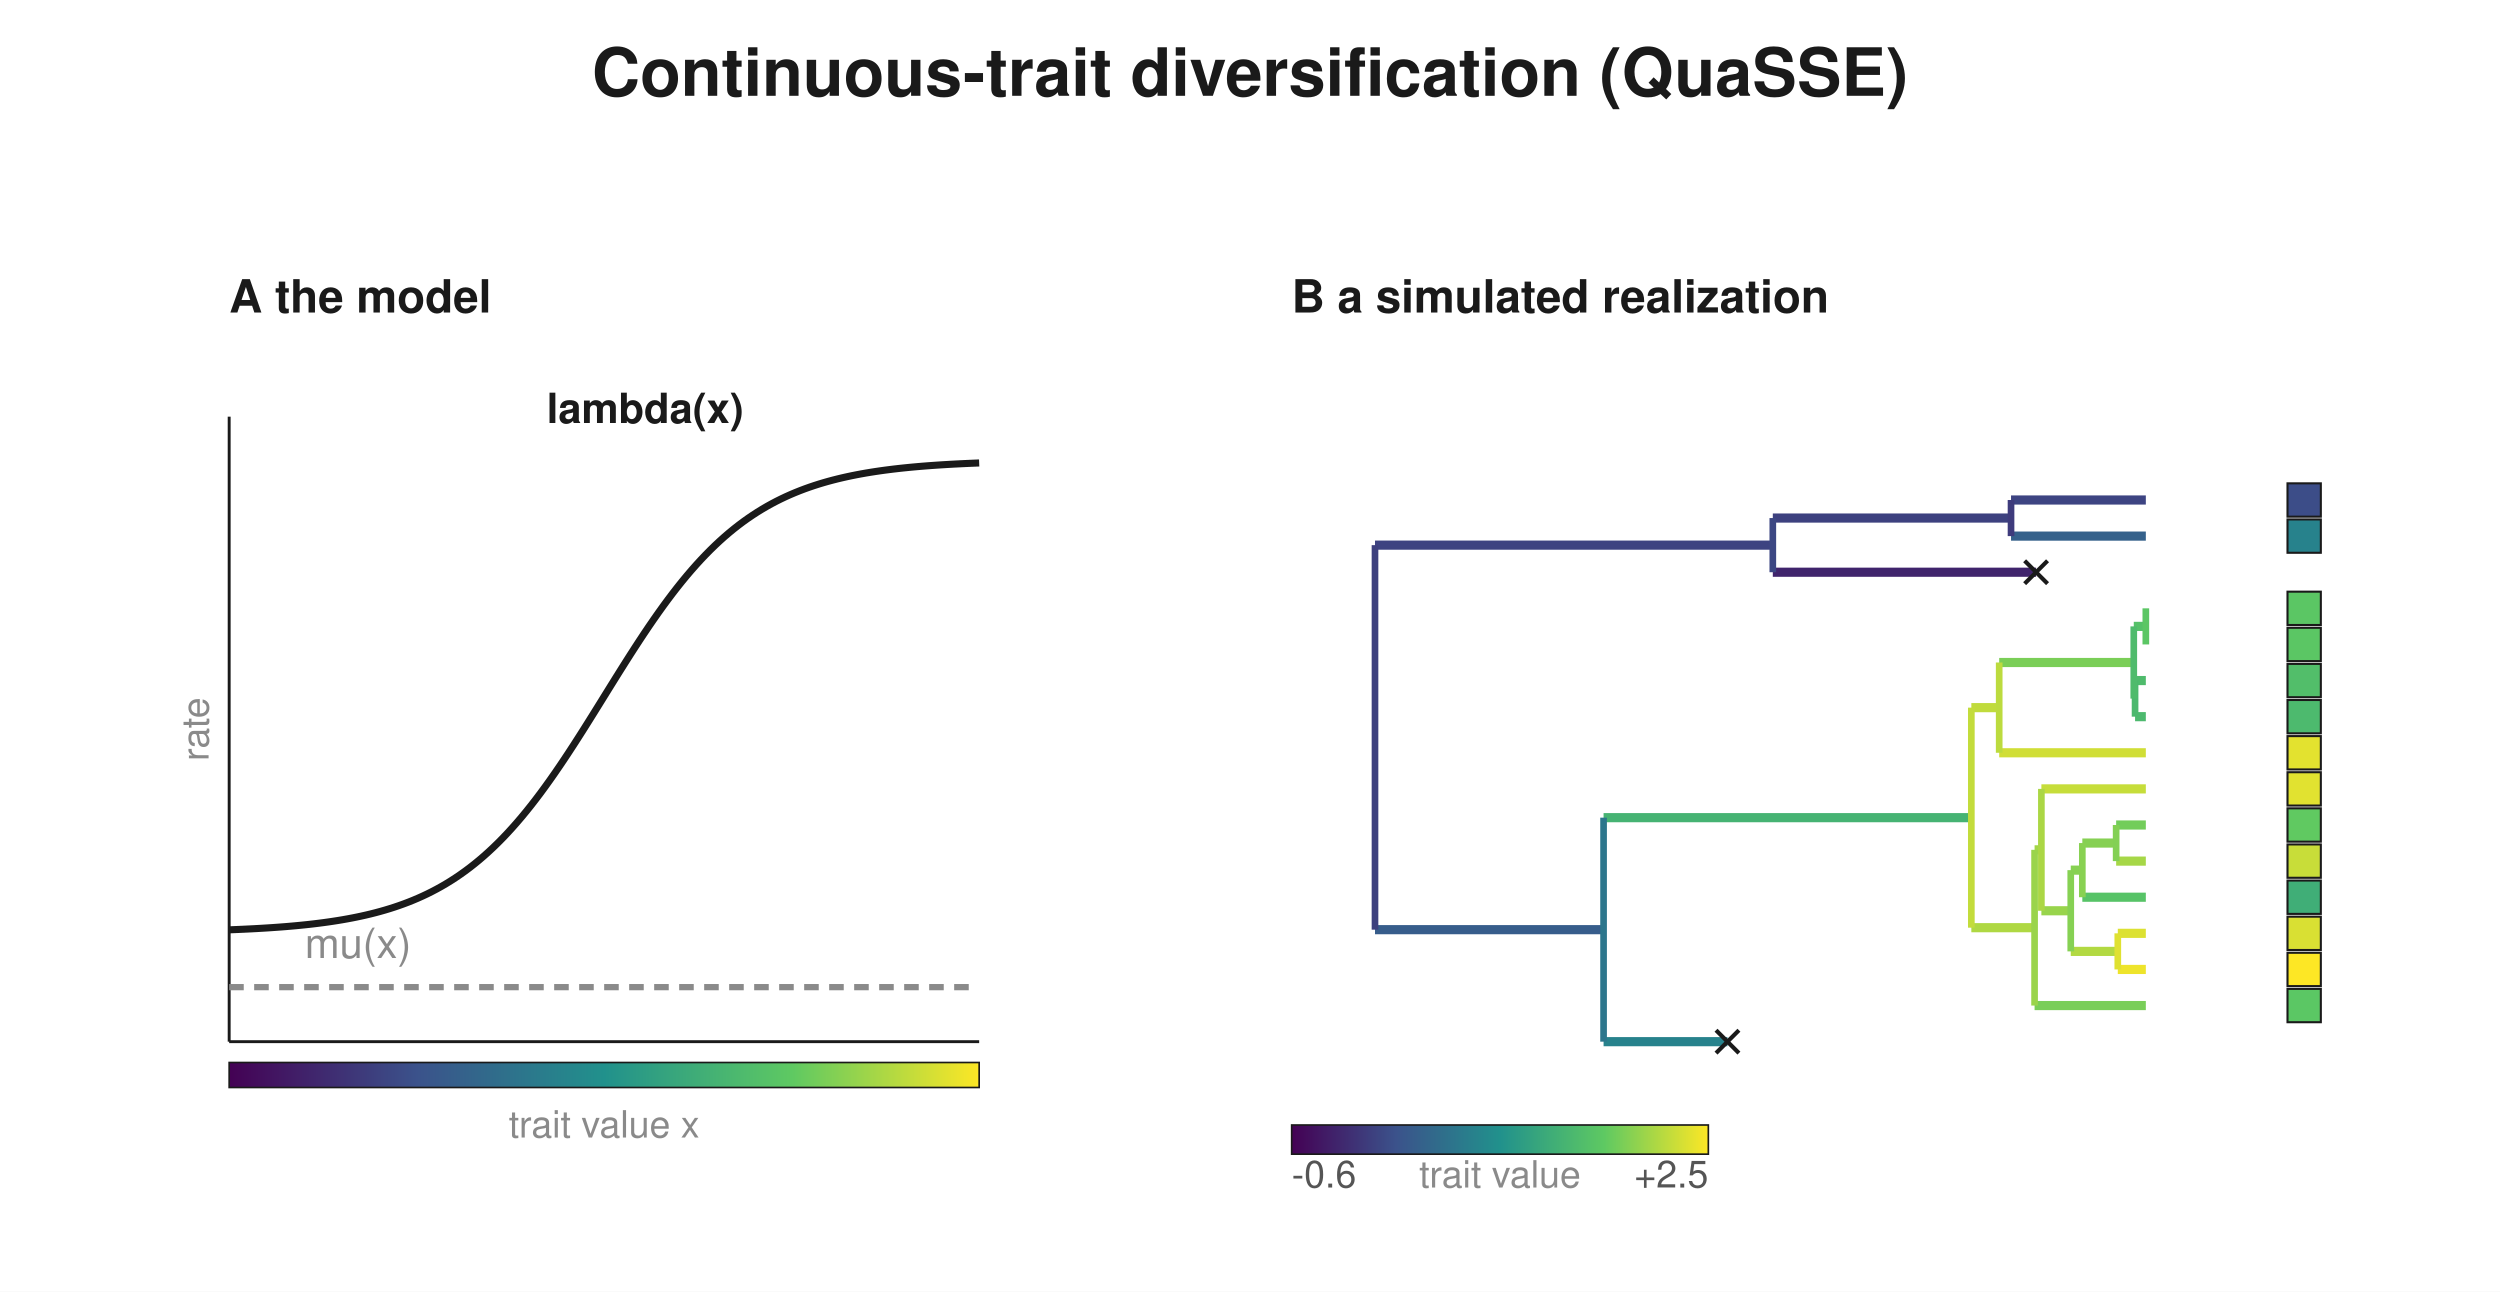
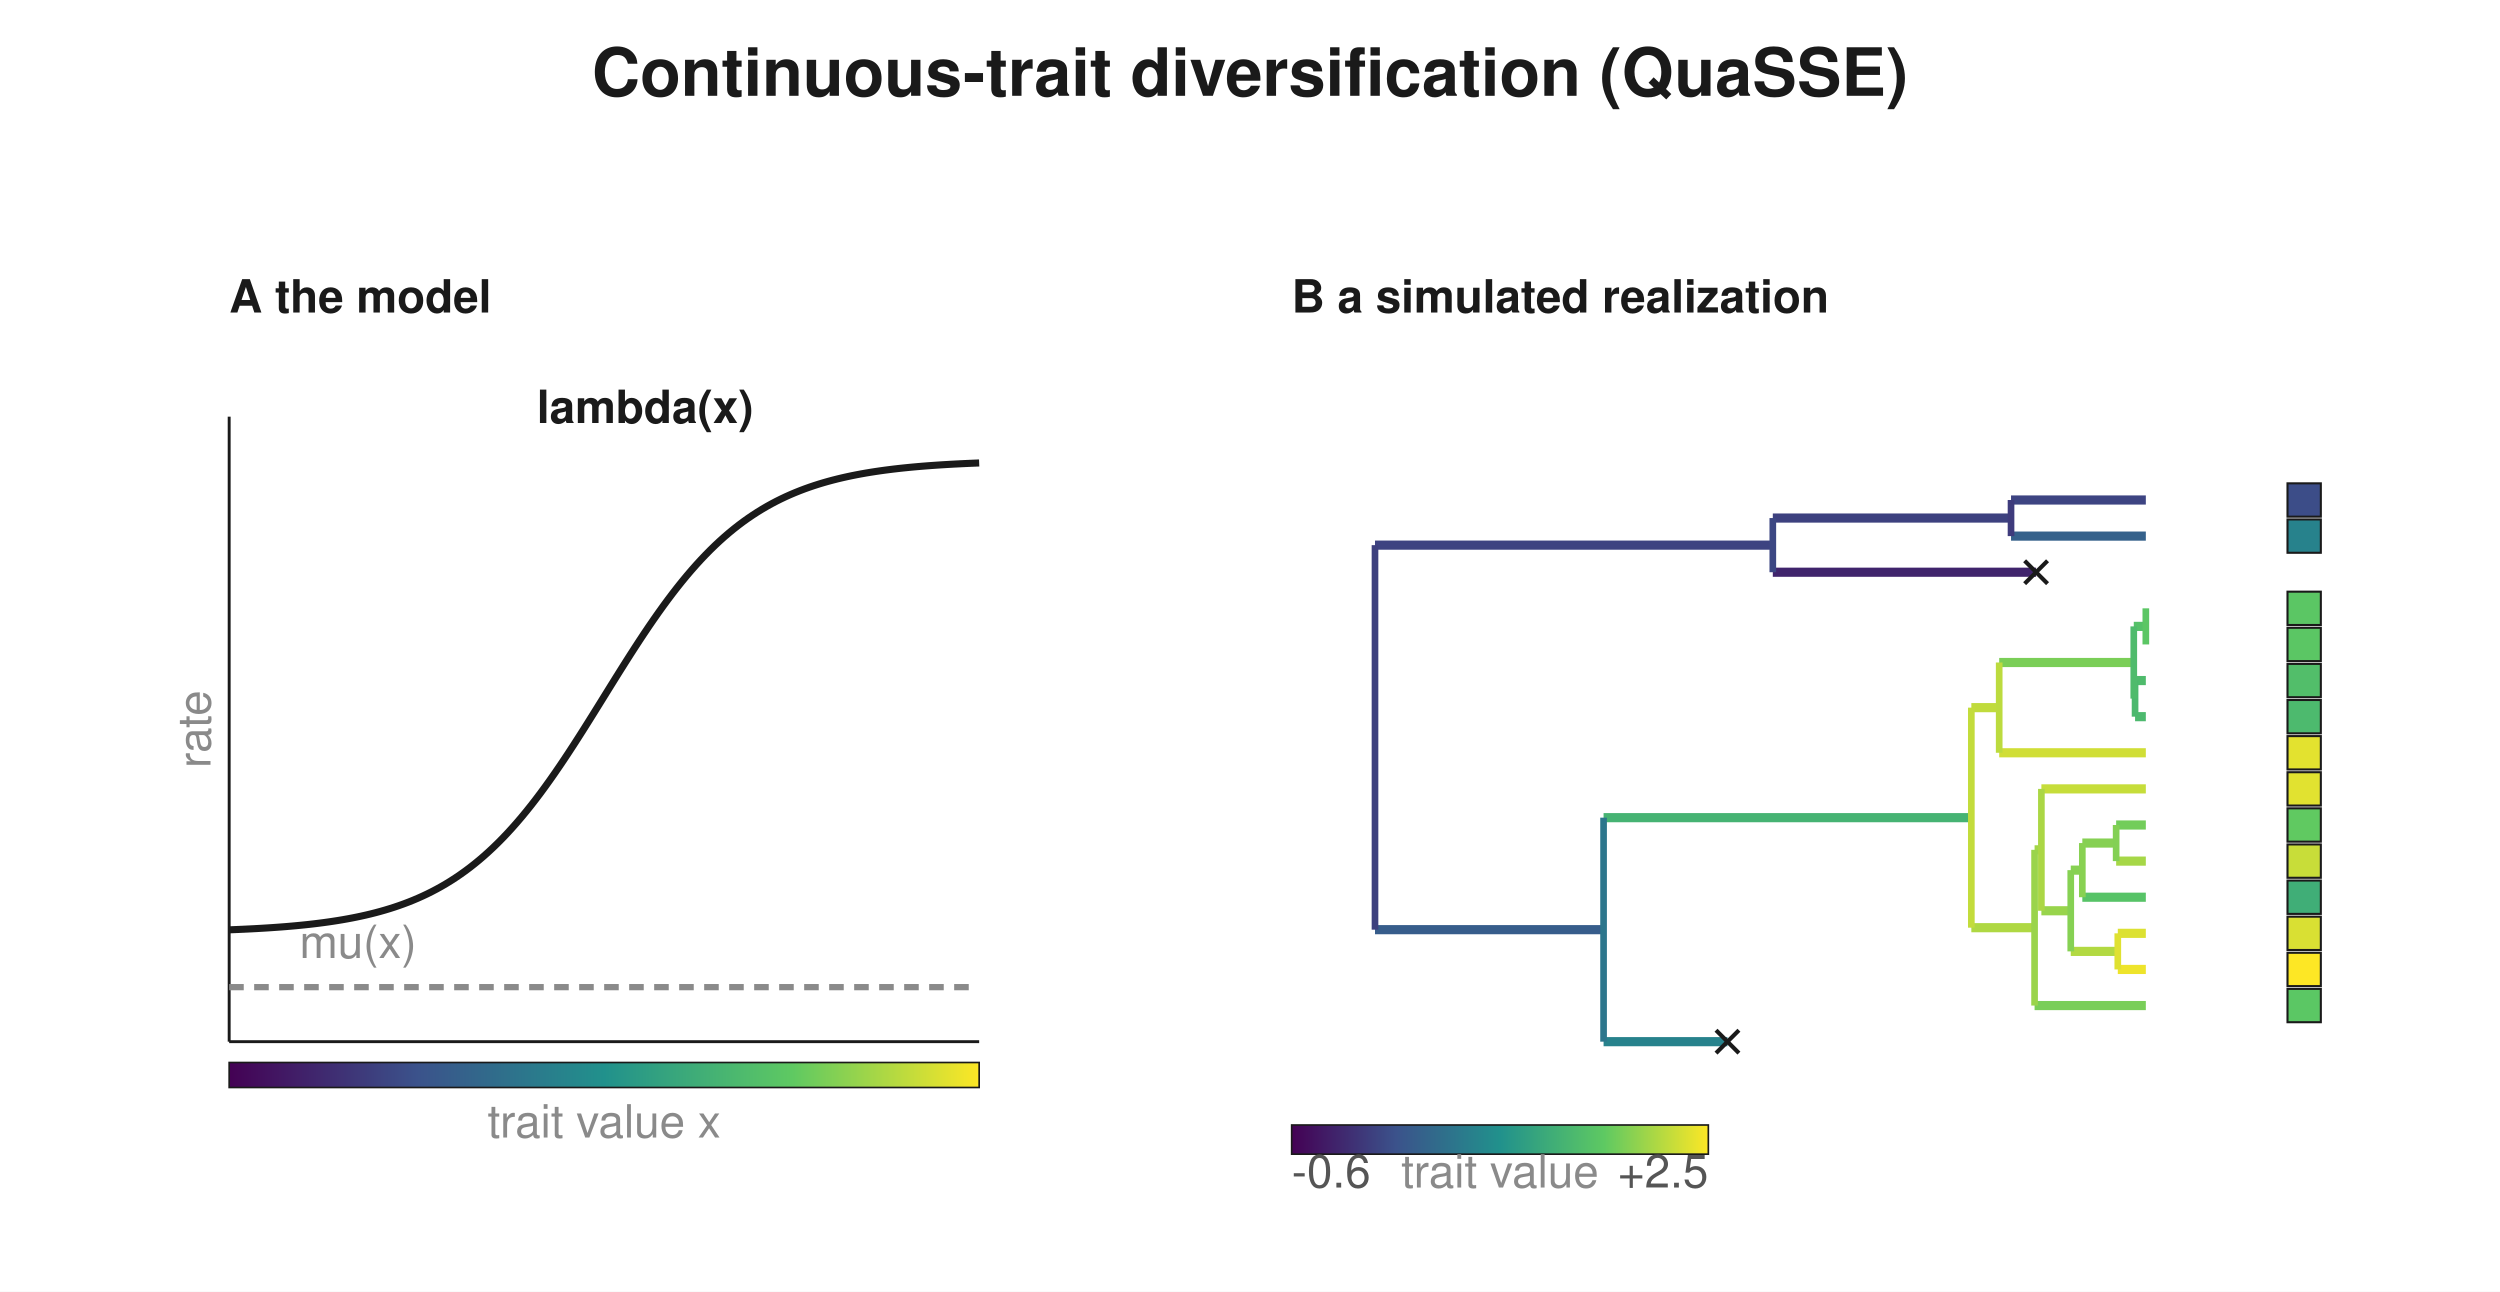
<svg xmlns="http://www.w3.org/2000/svg" xmlns:xlink="http://www.w3.org/1999/xlink" width="1200" height="620" viewBox="0 0 1200 620">
  <defs>
    <linearGradient x1="110" y1="0" x2="470" y2="0" gradientUnits="userSpaceOnUse" id="d0">
      <stop offset="0.0" stop-color="#440154" />
      <stop offset="0.25" stop-color="#3b528b" />
      <stop offset="0.5" stop-color="#21918c" />
      <stop offset="0.75" stop-color="#5ec962" />
      <stop offset="1.0" stop-color="#fde725" />
    </linearGradient>
    <linearGradient x1="620" y1="0" x2="820" y2="0" gradientUnits="userSpaceOnUse" id="d1">
      <stop offset="0.0" stop-color="#440154" />
      <stop offset="0.25" stop-color="#3b528b" />
      <stop offset="0.5" stop-color="#21918c" />
      <stop offset="0.75" stop-color="#5ec962" />
      <stop offset="1.0" stop-color="#fde725" />
    </linearGradient>
  </defs>
  <rect x="0" y="0" width="1200" height="620" fill="white" />
  <text x="600.0" y="46" font-size="32" font-family="Helvetica" text-anchor="middle" font-weight="bold" fill="#1a1a1a">Continuous-trait diversification (QuaSSE)</text>
  <text x="110" y="150" font-size="22" font-family="Helvetica" text-anchor="start" fill="#1a1a1a" font-weight="bold">A   the model</text>
  <use xlink:href="#d0" />
  <rect x="110" y="510" width="360" height="12" fill="url(#d0)" stroke="#1a1a1a" stroke-width="0.8" />
-   <text x="290.0" y="546" font-size="18" font-family="Helvetica" text-anchor="middle" fill="#8a8a8a">trait value  x</text>
+   <text x="290.0" y="546" font-size="22" font-family="Helvetica" text-anchor="middle" fill="#8a8a8a">trait value  x</text>
  <path d="M110,200 L110,500" stroke="#1a1a1a" stroke-width="1.4" />
  <path d="M110,500 L470,500" stroke="#1a1a1a" stroke-width="1.4" />
-   <text x="96" y="350.0" font-size="18" font-family="Helvetica" text-anchor="middle" dominant-baseline="central" fill="#8a8a8a" transform="rotate(-90 96 350.0)">rate</text>
+   <text x="96" y="350.0" font-size="22" font-family="Helvetica" text-anchor="middle" dominant-baseline="central" fill="#8a8a8a" transform="rotate(-90 96 350.0)">rate</text>
  <path d="M110.0,446.317 L112.264,446.228 L114.528,446.133 L116.792,446.032 L119.057,445.924 L121.321,445.809 L123.585,445.687 L125.849,445.557 L128.113,445.418 L130.377,445.27 L132.642,445.112 L134.906,444.945 L137.17,444.766 L139.434,444.576 L141.698,444.374 L143.962,444.158 L146.226,443.929 L148.491,443.685 L150.755,443.425 L153.019,443.148 L155.283,442.854 L157.547,442.542 L159.811,442.209 L162.075,441.855 L164.34,441.48 L166.604,441.08 L168.868,440.656 L171.132,440.205 L173.396,439.726 L175.66,439.218 L177.925,438.678 L180.189,438.105 L182.453,437.498 L184.717,436.854 L186.981,436.171 L189.245,435.448 L191.509,434.682 L193.774,433.871 L196.038,433.013 L198.302,432.105 L200.566,431.145 L202.83,430.131 L205.094,429.061 L207.358,427.931 L209.623,426.739 L211.887,425.484 L214.151,424.161 L216.415,422.769 L218.679,421.306 L220.943,419.768 L223.208,418.154 L225.472,416.461 L227.736,414.687 L230.0,412.83 L232.264,410.889 L234.528,408.861 L236.792,406.745 L239.057,404.541 L241.321,402.247 L243.585,399.862 L245.849,397.387 L248.113,394.822 L250.377,392.167 L252.642,389.423 L254.906,386.593 L257.17,383.676 L259.434,380.677 L261.698,377.598 L263.962,374.441 L266.226,371.213 L268.491,367.915 L270.755,364.554 L273.019,361.135 L275.283,357.663 L277.547,354.145 L279.811,350.587 L282.075,346.996 L284.34,343.378 L286.604,339.742 L288.868,336.095 L291.132,332.444 L293.396,328.797 L295.66,325.161 L297.925,321.543 L300.189,317.952 L302.453,314.394 L304.717,310.876 L306.981,307.404 L309.245,303.985 L311.509,300.624 L313.774,297.326 L316.038,294.098 L318.302,290.942 L320.566,287.862 L322.83,284.863 L325.094,281.947 L327.358,279.116 L329.623,276.372 L331.887,273.717 L334.151,271.152 L336.415,268.677 L338.679,266.292 L340.943,263.998 L343.208,261.794 L345.472,259.678 L347.736,257.65 L350.0,255.709 L352.264,253.852 L354.528,252.078 L356.792,250.385 L359.057,248.771 L361.321,247.233 L363.585,245.77 L365.849,244.378 L368.113,243.055 L370.377,241.8 L372.642,240.608 L374.906,239.478 L377.17,238.408 L379.434,237.394 L381.698,236.434 L383.962,235.526 L386.226,234.668 L388.491,233.857 L390.755,233.091 L393.019,232.368 L395.283,231.685 L397.547,231.041 L399.811,230.434 L402.075,229.861 L404.34,229.321 L406.604,228.813 L408.868,228.334 L411.132,227.883 L413.396,227.459 L415.66,227.059 L417.925,226.684 L420.189,226.33 L422.453,225.997 L424.717,225.685 L426.981,225.391 L429.245,225.114 L431.509,224.854 L433.774,224.61 L436.038,224.381 L438.302,224.165 L440.566,223.963 L442.83,223.773 L445.094,223.594 L447.358,223.427 L449.623,223.269 L451.887,223.121 L454.151,222.982 L456.415,222.852 L458.679,222.73 L460.943,222.615 L463.208,222.507 L465.472,222.406 L467.736,222.311 L470.0,222.222" fill="none" stroke="#1a1a1a" stroke-width="3.4" />
  <path d="M110.0,473.832 L112.264,473.832 L114.528,473.832 L116.792,473.832 L119.057,473.832 L121.321,473.832 L123.585,473.832 L125.849,473.832 L128.113,473.832 L130.377,473.832 L132.642,473.832 L134.906,473.832 L137.17,473.832 L139.434,473.832 L141.698,473.832 L143.962,473.832 L146.226,473.832 L148.491,473.832 L150.755,473.832 L153.019,473.832 L155.283,473.832 L157.547,473.832 L159.811,473.832 L162.075,473.832 L164.34,473.832 L166.604,473.832 L168.868,473.832 L171.132,473.832 L173.396,473.832 L175.66,473.832 L177.925,473.832 L180.189,473.832 L182.453,473.832 L184.717,473.832 L186.981,473.832 L189.245,473.832 L191.509,473.832 L193.774,473.832 L196.038,473.832 L198.302,473.832 L200.566,473.832 L202.83,473.832 L205.094,473.832 L207.358,473.832 L209.623,473.832 L211.887,473.832 L214.151,473.832 L216.415,473.832 L218.679,473.832 L220.943,473.832 L223.208,473.832 L225.472,473.832 L227.736,473.832 L230.0,473.832 L232.264,473.832 L234.528,473.832 L236.792,473.832 L239.057,473.832 L241.321,473.832 L243.585,473.832 L245.849,473.832 L248.113,473.832 L250.377,473.832 L252.642,473.832 L254.906,473.832 L257.17,473.832 L259.434,473.832 L261.698,473.832 L263.962,473.832 L266.226,473.832 L268.491,473.832 L270.755,473.832 L273.019,473.832 L275.283,473.832 L277.547,473.832 L279.811,473.832 L282.075,473.832 L284.34,473.832 L286.604,473.832 L288.868,473.832 L291.132,473.832 L293.396,473.832 L295.66,473.832 L297.925,473.832 L300.189,473.832 L302.453,473.832 L304.717,473.832 L306.981,473.832 L309.245,473.832 L311.509,473.832 L313.774,473.832 L316.038,473.832 L318.302,473.832 L320.566,473.832 L322.83,473.832 L325.094,473.832 L327.358,473.832 L329.623,473.832 L331.887,473.832 L334.151,473.832 L336.415,473.832 L338.679,473.832 L340.943,473.832 L343.208,473.832 L345.472,473.832 L347.736,473.832 L350.0,473.832 L352.264,473.832 L354.528,473.832 L356.792,473.832 L359.057,473.832 L361.321,473.832 L363.585,473.832 L365.849,473.832 L368.113,473.832 L370.377,473.832 L372.642,473.832 L374.906,473.832 L377.17,473.832 L379.434,473.832 L381.698,473.832 L383.962,473.832 L386.226,473.832 L388.491,473.832 L390.755,473.832 L393.019,473.832 L395.283,473.832 L397.547,473.832 L399.811,473.832 L402.075,473.832 L404.34,473.832 L406.604,473.832 L408.868,473.832 L411.132,473.832 L413.396,473.832 L415.66,473.832 L417.925,473.832 L420.189,473.832 L422.453,473.832 L424.717,473.832 L426.981,473.832 L429.245,473.832 L431.509,473.832 L433.774,473.832 L436.038,473.832 L438.302,473.832 L440.566,473.832 L442.83,473.832 L445.094,473.832 L447.358,473.832 L449.623,473.832 L451.887,473.832 L454.151,473.832 L456.415,473.832 L458.679,473.832 L460.943,473.832 L463.208,473.832 L465.472,473.832 L467.736,473.832 L470.0,473.832" fill="none" stroke="#8a8a8a" stroke-width="3.0" stroke-dasharray="7,5" />
-   <text x="309.688" y="203.044" font-size="20" font-family="Helvetica" text-anchor="middle" fill="#1a1a1a" font-weight="bold">lambda(x)</text>
-   <text x="171.875" y="459.832" font-size="20" font-family="Helvetica" text-anchor="middle" fill="#8a8a8a">mu(x)</text>
+   <text x="309.688" y="203.044" font-size="22" font-family="Helvetica" text-anchor="middle" fill="#1a1a1a" font-weight="bold">lambda(x)</text>
+   <text x="171.875" y="459.832" font-size="22" font-family="Helvetica" text-anchor="middle" fill="#8a8a8a">mu(x)</text>
  <text x="620" y="150" font-size="22" font-family="Helvetica" text-anchor="start" fill="#1a1a1a" font-weight="bold">B   a simulated realization</text>
  <path d="M660.0,261.667 L850.949,261.667" stroke="#3d4381" stroke-width="4.4" stroke-linecap="butt" />
  <path d="M660.0,446.24 L769.716,446.24" stroke="#375d8b" stroke-width="4.4" stroke-linecap="butt" />
  <path d="M850.949,248.667 L965.294,248.667" stroke="#3d417f" stroke-width="4.4" stroke-linecap="butt" />
  <path d="M850.949,274.667 L977.324,274.667" stroke="#40246c" stroke-width="4.4" stroke-linecap="butt" />
  <path d="M971.824,269.167 L982.824,280.167" stroke="#1a1a1a" stroke-width="2.0" />
  <path d="M971.824,280.167 L982.824,269.167" stroke="#1a1a1a" stroke-width="2.0" />
  <path d="M769.716,392.479 L946.243,392.479" stroke="#46b373" stroke-width="4.4" stroke-linecap="butt" />
  <path d="M769.716,500.0 L829.187,500.0" stroke="#27828c" stroke-width="4.4" stroke-linecap="butt" />
  <path d="M823.687,494.5 L834.687,505.5" stroke="#1a1a1a" stroke-width="2.0" />
  <path d="M823.687,505.5 L834.687,494.5" stroke="#1a1a1a" stroke-width="2.0" />
  <path d="M965.294,240.0 L1030.0,240.0" stroke="#3d4482" stroke-width="4.4" stroke-linecap="butt" />
  <path d="M965.294,257.333 L1030.0,257.333" stroke="#35618b" stroke-width="4.4" stroke-linecap="butt" />
  <path d="M946.243,339.667 L959.611,339.667" stroke="#c0db3c" stroke-width="4.4" stroke-linecap="butt" />
  <path d="M946.243,445.292 L976.6,445.292" stroke="#afd843" stroke-width="4.4" stroke-linecap="butt" />
  <path d="M959.611,318.0 L1024.211,318.0" stroke="#7ace57" stroke-width="4.4" stroke-linecap="butt" />
  <path d="M959.611,361.333 L1030.0,361.333" stroke="#d0de36" stroke-width="4.4" stroke-linecap="butt" />
  <path d="M976.6,407.917 L979.863,407.917" stroke="#a2d648" stroke-width="4.4" stroke-linecap="butt" />
  <path d="M976.6,482.667 L1030.0,482.667" stroke="#79ce58" stroke-width="4.4" stroke-linecap="butt" />
  <path d="M1024.211,300.667 L1030.0,300.667" stroke="#55c168" stroke-width="4.4" stroke-linecap="butt" />
  <path d="M1024.211,335.333 L1024.831,335.333" stroke="#4dba6d" stroke-width="4.4" stroke-linecap="butt" />
  <path d="M979.863,378.667 L1030.0,378.667" stroke="#c6dd3a" stroke-width="4.4" stroke-linecap="butt" />
  <path d="M979.863,437.167 L993.961,437.167" stroke="#98d44c" stroke-width="4.4" stroke-linecap="butt" />
  <path d="M1030.0,292.0 L1030.0,292.0" stroke="#5bc664" stroke-width="4.4" stroke-linecap="butt" />
  <path d="M1030.0,309.333 L1030.0,309.333" stroke="#5bc664" stroke-width="4.4" stroke-linecap="butt" />
  <path d="M1024.831,326.667 L1030.0,326.667" stroke="#4fbb6c" stroke-width="4.4" stroke-linecap="butt" />
  <path d="M1024.831,344.0 L1030.0,344.0" stroke="#4db96e" stroke-width="4.4" stroke-linecap="butt" />
  <path d="M993.961,417.667 L999.516,417.667" stroke="#87d152" stroke-width="4.4" stroke-linecap="butt" />
  <path d="M993.961,456.667 L1016.543,456.667" stroke="#b2d942" stroke-width="4.4" stroke-linecap="butt" />
  <path d="M999.516,404.667 L1015.749,404.667" stroke="#86d053" stroke-width="4.4" stroke-linecap="butt" />
  <path d="M999.516,430.667 L1030.0,430.667" stroke="#57c367" stroke-width="4.4" stroke-linecap="butt" />
  <path d="M1016.543,448.0 L1030.0,448.0" stroke="#dce132" stroke-width="4.4" stroke-linecap="butt" />
  <path d="M1016.543,465.333 L1030.0,465.333" stroke="#eee42b" stroke-width="4.4" stroke-linecap="butt" />
  <path d="M1015.749,396.0 L1030.0,396.0" stroke="#72cd5a" stroke-width="4.4" stroke-linecap="butt" />
  <path d="M1015.749,413.333 L1030.0,413.333" stroke="#a6d747" stroke-width="4.4" stroke-linecap="butt" />
  <path d="M965.294,240.0 L965.294,257.333" stroke="#3e3b7c" stroke-width="3.2" />
  <path d="M850.949,248.667 L850.949,274.667" stroke="#3c4783" stroke-width="3.2" />
  <path d="M1030.0,292.0 L1030.0,309.333" stroke="#5bc664" stroke-width="3.2" />
  <path d="M1024.831,326.667 L1024.831,344.0" stroke="#4cb86e" stroke-width="3.2" />
  <path d="M1024.211,300.667 L1024.211,335.333" stroke="#4fbb6c" stroke-width="3.2" />
  <path d="M959.611,318.0 L959.611,361.333" stroke="#bcdb3e" stroke-width="3.2" />
  <path d="M1015.749,396.0 L1015.749,413.333" stroke="#83d054" stroke-width="3.2" />
  <path d="M999.516,404.667 L999.516,430.667" stroke="#88d152" stroke-width="3.2" />
  <path d="M1016.543,448.0 L1016.543,465.333" stroke="#dfe131" stroke-width="3.2" />
  <path d="M993.961,417.667 L993.961,456.667" stroke="#86d153" stroke-width="3.2" />
  <path d="M979.863,378.667 L979.863,437.167" stroke="#abd745" stroke-width="3.2" />
  <path d="M976.6,407.917 L976.6,482.667" stroke="#9ad44b" stroke-width="3.2" />
  <path d="M946.243,339.667 L946.243,445.292" stroke="#c3dc3b" stroke-width="3.2" />
  <path d="M769.716,392.479 L769.716,500.0" stroke="#2c768c" stroke-width="3.2" />
  <path d="M660.0,261.667 L660.0,446.24" stroke="#3d407e" stroke-width="3.2" />
  <rect x="1098" y="232.0" width="16" height="16" fill="#3c4d88" stroke="#1a1a1a" stroke-width="1.0" />
  <rect x="1098" y="249.333" width="16" height="16" fill="#27828c" stroke="#1a1a1a" stroke-width="1.0" />
  <rect x="1098" y="284.0" width="16" height="16" fill="#5bc664" stroke="#1a1a1a" stroke-width="1.0" />
  <rect x="1098" y="301.333" width="16" height="16" fill="#5bc664" stroke="#1a1a1a" stroke-width="1.0" />
  <rect x="1098" y="318.667" width="16" height="16" fill="#52be6a" stroke="#1a1a1a" stroke-width="1.0" />
  <rect x="1098" y="336.0" width="16" height="16" fill="#4dba6e" stroke="#1a1a1a" stroke-width="1.0" />
  <rect x="1098" y="353.333" width="16" height="16" fill="#e3e22f" stroke="#1a1a1a" stroke-width="1.0" />
  <rect x="1098" y="370.667" width="16" height="16" fill="#e1e230" stroke="#1a1a1a" stroke-width="1.0" />
  <rect x="1098" y="388.0" width="16" height="16" fill="#60c961" stroke="#1a1a1a" stroke-width="1.0" />
  <rect x="1098" y="405.333" width="16" height="16" fill="#c8dd39" stroke="#1a1a1a" stroke-width="1.0" />
  <rect x="1098" y="422.667" width="16" height="16" fill="#40ae77" stroke="#1a1a1a" stroke-width="1.0" />
  <rect x="1098" y="440.0" width="16" height="16" fill="#d9e033" stroke="#1a1a1a" stroke-width="1.0" />
  <rect x="1098" y="457.333" width="16" height="16" fill="#fde725" stroke="#1a1a1a" stroke-width="1.0" />
  <rect x="1098" y="474.667" width="16" height="16" fill="#5bc764" stroke="#1a1a1a" stroke-width="1.0" />
  <use xlink:href="#d1" />
  <rect x="620" y="540.0" width="200" height="14" fill="url(#d1)" stroke="#1a1a1a" stroke-width="0.8" />
-   <text x="620" y="570.0" font-size="18" font-family="Helvetica" text-anchor="start" fill="#555">-0.6</text>
-   <text x="820" y="570.0" font-size="18" font-family="Helvetica" text-anchor="end" fill="#555">+2.5</text>
-   <text x="720" y="570.0" font-size="18" font-family="Helvetica" text-anchor="middle" fill="#8a8a8a">trait value</text>
+   <text x="620" y="570.0" font-size="22" font-family="Helvetica" text-anchor="start" fill="#555">-0.6</text>
+   <text x="820" y="570.0" font-size="22" font-family="Helvetica" text-anchor="end" fill="#555">+2.5</text>
+   <text x="720" y="570.0" font-size="22" font-family="Helvetica" text-anchor="middle" fill="#8a8a8a">trait value</text>
</svg>
